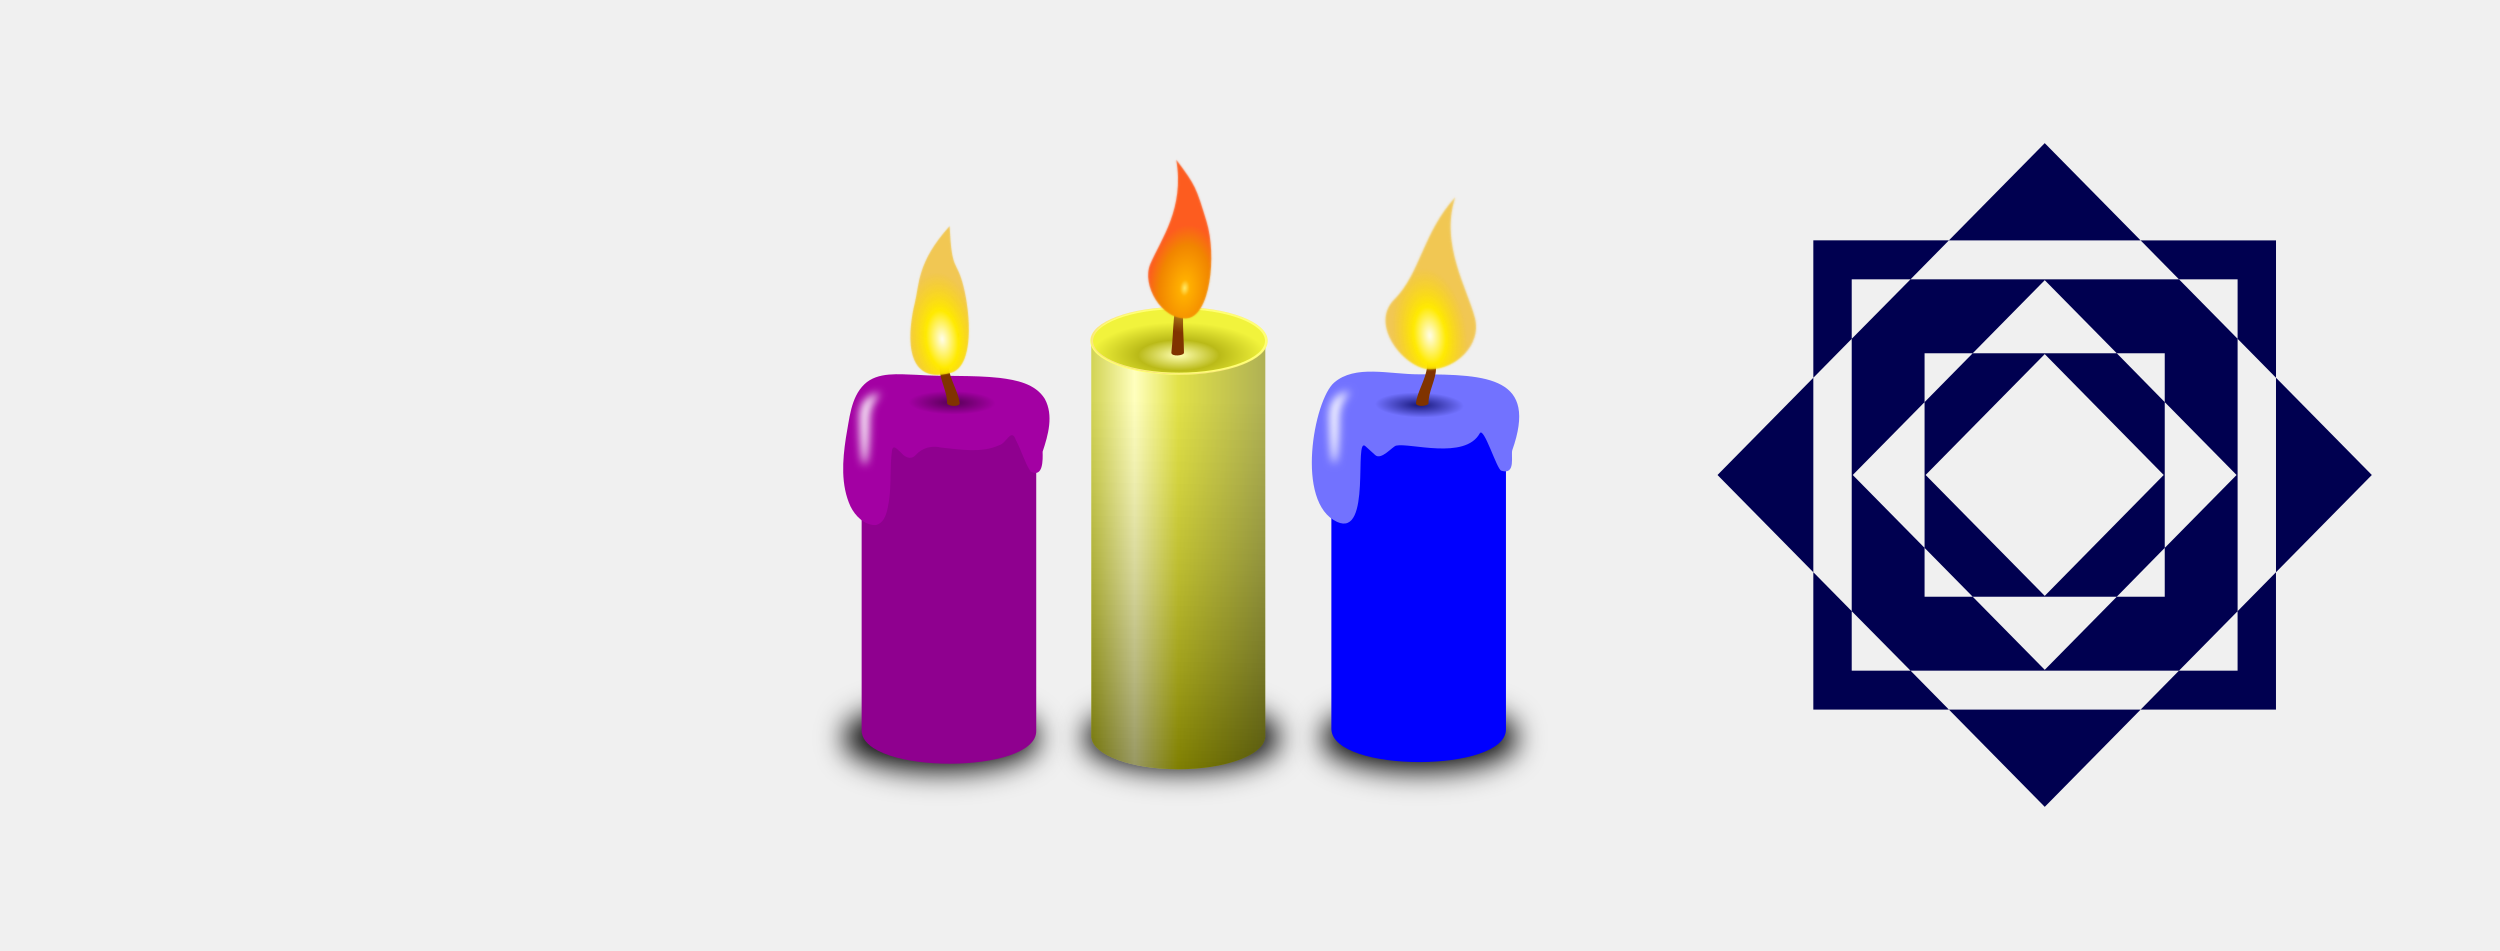
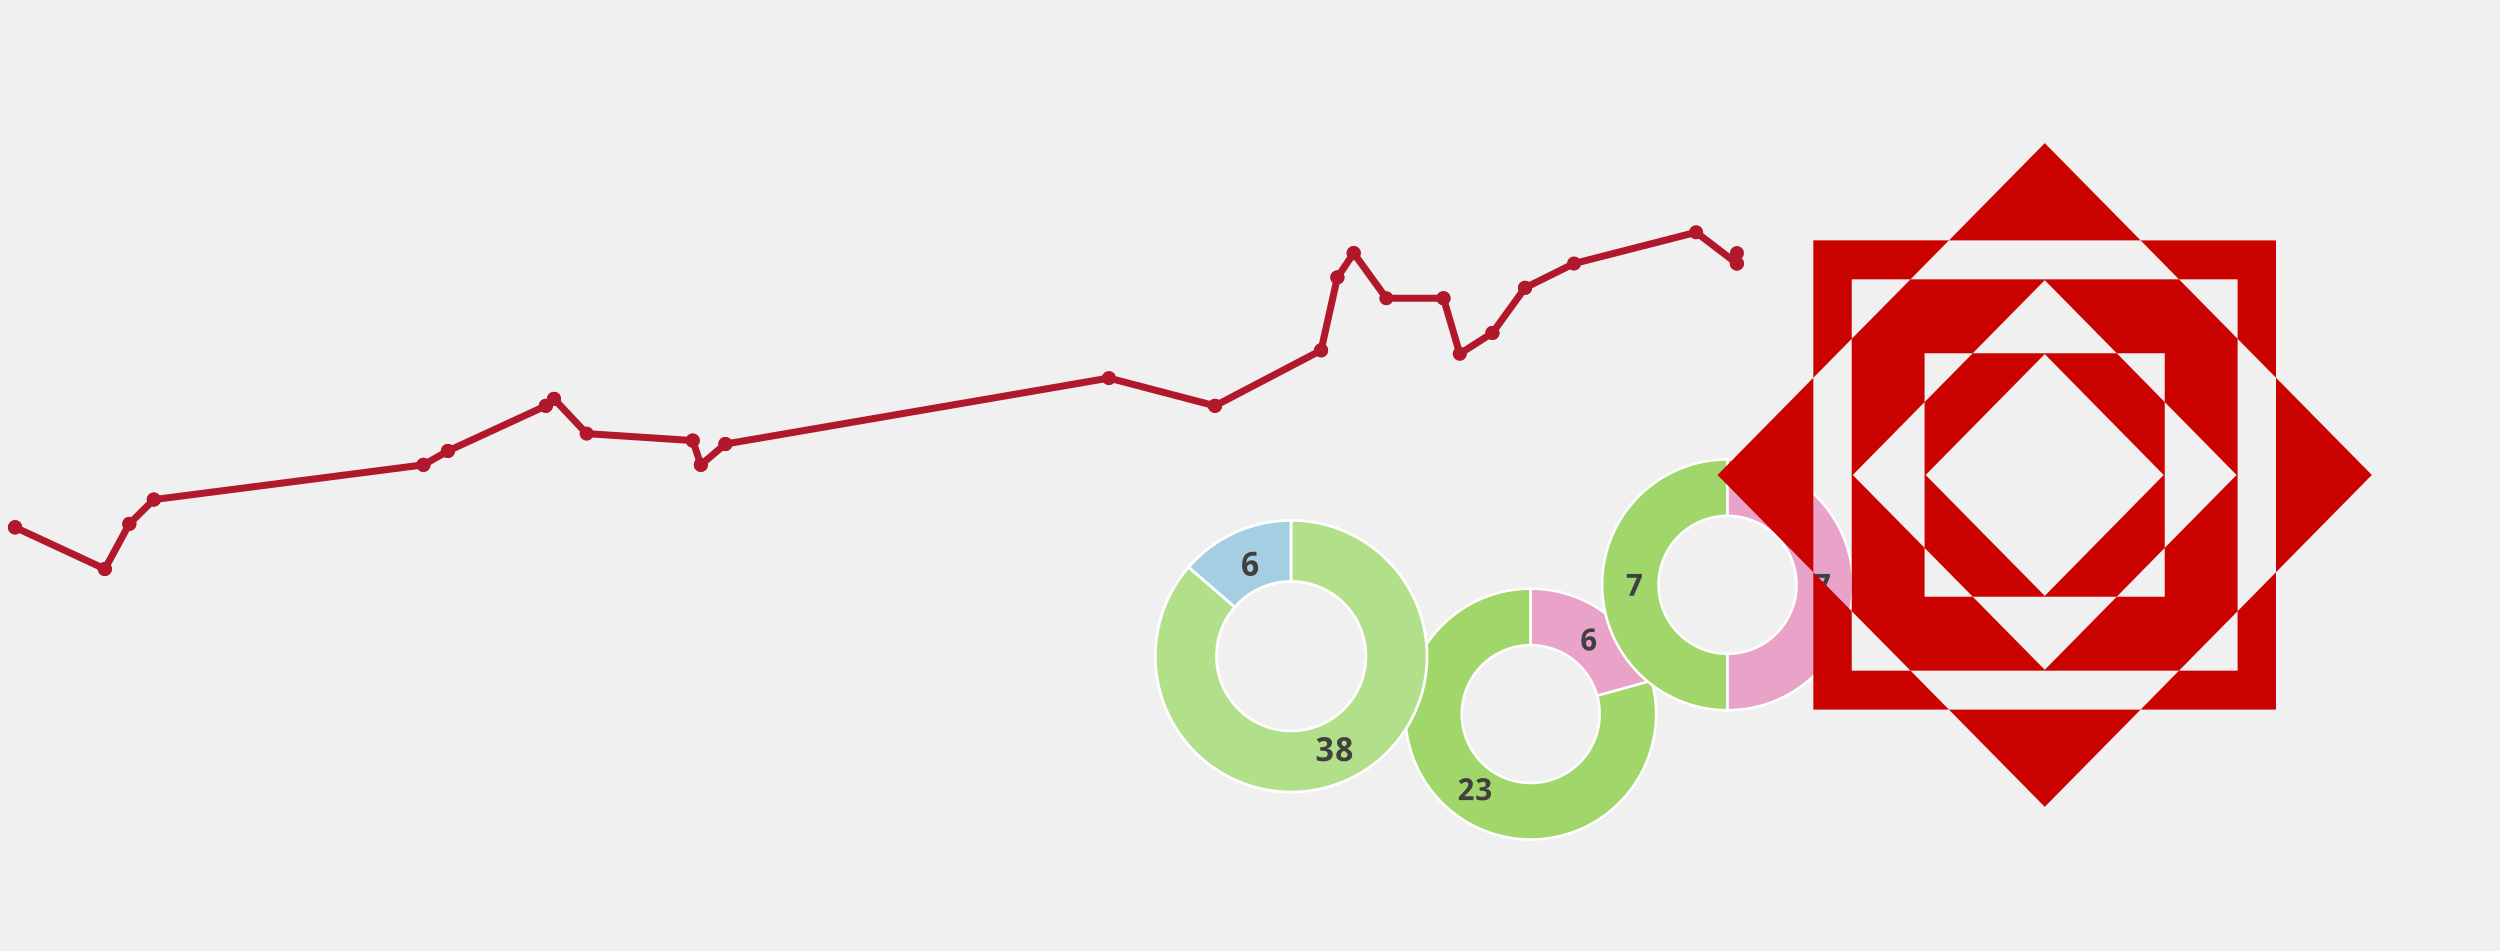
<svg xmlns="http://www.w3.org/2000/svg" xmlns:xlink="http://www.w3.org/1999/xlink" width="150" height="57" id="svg2" version="1.0">
  <defs id="defs4">
    <linearGradient id="linearGradient7481">
      <stop style="stop-color:#000000;stop-opacity:1;" offset="0" id="stop7483" />
      <stop style="stop-color:#000080;stop-opacity:0" offset="1" id="stop7485" />
    </linearGradient>
    <linearGradient id="linearGradient7473">
      <stop style="stop-color:#d40000;stop-opacity:1;" offset="0" id="stop7475" />
      <stop style="stop-color:#d40000;stop-opacity:0;" offset="1" id="stop7477" />
    </linearGradient>
    <linearGradient xlink:href="#linearGradient7481" id="linearGradient7489" x1="434.575" y1="731.763" x2="315.104" y2="850.924" gradientUnits="userSpaceOnUse" />
    <linearGradient xlink:href="#linearGradient7473" id="linearGradient7491" x1="315.325" y1="850.784" x2="434.385" y2="731.674" gradientUnits="userSpaceOnUse" />
    <filter style="color-interpolation-filters:sRGB" id="filter4207">
      <feGaussianBlur stdDeviation="5 5" result="blur" id="feGaussianBlur4209" />
    </filter>
    <filter style="color-interpolation-filters:sRGB" id="filter4384">
      <feGaussianBlur stdDeviation="2 2" result="blur" id="feGaussianBlur4386" />
    </filter>
    <filter style="color-interpolation-filters:sRGB" id="filter4388">
      <feGaussianBlur stdDeviation="2 2" result="blur" id="feGaussianBlur4390" />
    </filter>
    <filter style="color-interpolation-filters:sRGB" id="filter4396">
      <feGaussianBlur stdDeviation="2 2" result="blur" id="feGaussianBlur4398" />
    </filter>
    <filter x="-0.159" y="-0.554" width="1.317" height="2.108" id="filter4046" style="color-interpolation-filters:sRGB">
      <feGaussianBlur stdDeviation="22.745" id="feGaussianBlur4048" />
    </filter>
    <filter x="-0.534" y="-0.15" width="2.069" height="1.299" id="filter4139" style="color-interpolation-filters:sRGB">
      <feGaussianBlur stdDeviation="3.903" id="feGaussianBlur4141" />
    </filter>
    <filter x="-0.159" y="-0.554" width="1.317" height="2.108" id="filter4046-2" style="color-interpolation-filters:sRGB">
      <feGaussianBlur stdDeviation="22.745" id="feGaussianBlur4048-7" />
    </filter>
    <radialGradient r="90.714" gradientTransform="matrix(1,0,0,0.46457,0,433.05)" cx="297.55" cy="848.47" gradientUnits="userSpaceOnUse" id="radialGradient4227">
      <stop offset="0" style="stop-color:#ffffb1" id="stop4015" />
      <stop offset=".465" style="stop-color:#baba18" id="stop4021" />
      <stop offset="1" style="stop-color:#f1f33c" id="stop4017" />
    </radialGradient>
    <radialGradient r="93.084" gradientTransform="matrix(1.0126,0.0094876,-0.0033272,0.47446,-0.63454,421.63)" cx="299.47" cy="808.41" gradientUnits="userSpaceOnUse" id="radialGradient4229">
      <stop offset="0" style="stop-color:#f0f000" id="stop4029" />
      <stop offset="0.945" style="stop-color:#ffff77" id="stop4035" />
      <stop offset=".985" style="stop-color:#fae47c" id="stop4037" />
      <stop offset="1" style="stop-color:#ffff6f" id="stop4031" />
    </radialGradient>
    <filter x="-0.159" y="-0.554" width="1.317" height="2.108" id="filter4046-2-1" style="color-interpolation-filters:sRGB">
      <feGaussianBlur stdDeviation="22.745" id="feGaussianBlur4048-7-4" />
    </filter>
    <filter x="-0.534" y="-0.15" width="2.069" height="1.299" id="filter4139-9" style="color-interpolation-filters:sRGB">
      <feGaussianBlur stdDeviation="3.903" id="feGaussianBlur4141-2" />
    </filter>
    <radialGradient r="53.232" gradientTransform="matrix(0.80829,0.080013,-0.15881,1.6043,597.86,-43.713)" cx="304.47" cy="177.4" gradientUnits="userSpaceOnUse" id="radialGradient4369">
      <stop offset="0" style="stop-color:#fffdec" id="stop4058" />
      <stop offset=".429" style="stop-color:#ffea00" id="stop4060" />
      <stop offset="1" style="stop-color:#f1b100;stop-opacity:.656" id="stop4062" />
    </radialGradient>
    <radialGradient r="53.232" gradientTransform="matrix(0.80958,0.061973,-0.12098,1.5208,81.357,-84.625)" cx="302.55" cy="180.27" gradientUnits="userSpaceOnUse" id="radialGradient4383">
      <stop offset="0" style="stop-color:#ffec6b" id="stop3992" />
      <stop offset=".128" style="stop-color:#ffaf00" id="stop4000" />
      <stop offset=".684" style="stop-color:#f18500" id="stop3998" />
      <stop offset="1" style="stop-color:#fd5c1f" id="stop3994" />
    </radialGradient>
    <linearGradient x1="306.21" y1="250.42" gradientTransform="matrix(0.75247,0,0,0.80908,-117.8,-34.43)" x2="316.81" gradientUnits="userSpaceOnUse" y2="199.49" id="linearGradient3113">
      <stop offset="0" style="stop-color:#803300" id="stop4007" />
      <stop offset="1" style="stop-color:#803300;stop-opacity:0" id="stop4009" />
    </linearGradient>
    <linearGradient x1="201.66" y1="330.36" gradientTransform="translate(-87.131,-103.96)" x2="196.1" gradientUnits="userSpaceOnUse" y2="652.6" id="linearGradient3118">
      <stop offset="0" style="stop-color:#ffffff;stop-opacity:.282" id="stop4118" />
      <stop offset="1" style="stop-color:#040404;stop-opacity:.412" id="stop4120" />
    </linearGradient>
    <linearGradient x1="200" y1="539" gradientTransform="matrix(0.75247,0,0,0.68173,-114.76,-4.6859)" x2="402.03" gradientUnits="userSpaceOnUse" y2="539" id="linearGradient3121">
      <stop offset="0" style="stop-color:#c0c210" id="stop3977" />
      <stop offset=".25" style="stop-color:#ffffa5" id="stop3985" />
      <stop offset=".5" style="stop-color:#d6d600" id="stop3983" />
      <stop offset="1" style="stop-color:#909211" id="stop3979" />
    </linearGradient>
    <radialGradient r="120.34" gradientTransform="matrix(0.7522,0.018395,-0.0063163,0.212,16.189,117.16)" cx="806.18" cy="307.85" gradientUnits="userSpaceOnUse" id="radialGradient3903">
      <stop offset="0" style="stop-color:#18187c" id="stop3849" />
      <stop offset=".429" style="stop-color:#7272ff" id="stop3855" />
      <stop offset="1" style="stop-color:#7272ff" id="stop3851" />
    </radialGradient>
    <radialGradient r="90.178" gradientTransform="matrix(0.99829,0.012776,-0.0034648,0.27072,2.9063,491.08)" cx="321.78" cy="654.16" gradientUnits="userSpaceOnUse" id="radialGradient3932">
      <stop offset="0" style="stop-color:#560056" id="stop4333" />
      <stop offset=".423" style="stop-color:#a300a3" id="stop4339" />
      <stop offset="1" style="stop-color:#a300a3" id="stop4335" />
    </radialGradient>
    <radialGradient r="53.232" gradientTransform="matrix(0.80829,0.080013,-0.15881,1.6043,597.86,-43.713)" cx="315.99" cy="176.83" gradientUnits="userSpaceOnUse" id="radialGradient3934">
      <stop offset="0" style="stop-color:#fffdec" id="stop4058-5" />
      <stop offset=".429" style="stop-color:#ffea00" id="stop4060-7" />
      <stop offset="1" style="stop-color:#f1b100;stop-opacity:.656" id="stop4062-6" />
    </radialGradient>
    <filter id="filter3886" style="color-interpolation-filters:sRGB">
      <feGaussianBlur stdDeviation="1.604" id="feGaussianBlur3888" />
    </filter>
    <filter id="filter3890" style="color-interpolation-filters:sRGB">
      <feGaussianBlur stdDeviation="1.354" id="feGaussianBlur3892" />
    </filter>
    <filter id="filter3898" style="color-interpolation-filters:sRGB">
      <feGaussianBlur stdDeviation="1.266" id="feGaussianBlur3900" />
    </filter>
+     <clipPath id="clip706342400">
+       <rect id="rect4893" y="30.344" x="10" width="130" height="109.656" />
+     </clipPath>
+     <clipPath id="clip398712429">
+       <rect id="rect4896" y="-88.697" x="-36.259" width="130" height="109.656" />
+     </clipPath>
+     <clipPath id="clipPath4320">
+       <rect id="rect4322" y="30.344" x="10" width="130" height="109.656" />
+     </clipPath>
+     <clipPath id="clip1984871936">
+       <rect id="rect4899" y="-29.764" x="-84.498" width="130" height="109.656" />
+     </clipPath>
+     <clipPath id="clip706962944">
+       <rect id="rect5043" y="30.719" x="10" width="130" height="109.281" />
+     </clipPath>
+     <clipPath id="clip-1245470847">
+       <rect id="rect5046" y="-58.922" x="-25.164" width="130" height="109.281" />
+     </clipPath>
+     <clipPath id="clipPath4330">
+       <rect id="rect4332" y="30.719" x="10" width="130" height="109.281" />
+     </clipPath>
+     <clipPath id="clip-1243607395">
+       <rect id="rect5049" y="-58.922" x="-98.929" width="130" height="109.281" />
+     </clipPath>
+     <clipPath id="clip707066368">
+       <rect id="rect5193" y="30.781" x="10" width="130" height="109.219" />
+     </clipPath>
+     <clipPath id="clip-1552267304">
+       <rect id="rect5196" y="-25.478" x="-46.789" width="130" height="109.219" />
+     </clipPath>
+     <clipPath id="clipPath4340">
+       <rect id="rect4342" y="30.781" x="10" width="130" height="109.219" />
+     </clipPath>
+     <clipPath id="clip-898586839">
+       <rect id="rect5199" y="-92.546" x="-73.883" width="130" height="109.219" />
+     </clipPath>
+     <clipPath id="clip799295264">
+       <rect id="rect5876" y="30.781" x="46.828" width="543.172" height="106.219" />
+     </clipPath>
  </defs>
  <g id="layer1" transform="translate(7.420443,120.84)" style="display:inline">
-     <g transform="matrix(0.1302507,0,0,0.1302507,29.08536,-119.1148)" id="layer1-6">
-       <g transform="matrix(0.52688,0,0,0.52688,203.63,51.353)" id="g3907">
-         <path transform="matrix(0.50302,0,0,0.57598,-30.745,67.199)" d="m 461.43,790.22 a 172.145,49.287 0 1 1 -344.29,0 172.145,49.287 0 1 1 344.29,0 z" style="fill:#000000;filter:url(#filter4046)" id="path3811" />
-         <path d="m 35.737,175.59 0,347.09 0.165,0 c 2.007,15.19 35.178,27.269 75.835,27.269 40.657,0 73.852,-12.079 75.859,-27.269 l 0.165,0 0,-347.09 -152.02,0 z" style="fill:url(#linearGradient3121)" id="rect2984" />
-         <path d="m 35.737,175.59 0,347.09 0.165,0 c 2.007,15.19 35.178,27.269 75.835,27.269 40.657,0 73.852,-12.079 75.859,-27.269 l 0.165,0 0,-347.09 -152.02,0 z" style="fill:url(#linearGradient3118)" id="path4114" />
-         <path transform="matrix(0.84194,0,0,0.68173,-138.41,-375.94)" d="m 388.57,808.79 a 90.715,42.143 0 1 1 -181.43,0 90.715,42.143 0 1 1 181.43,0 z" style="fill:url(#radialGradient4227);stroke:url(#radialGradient4229);stroke-width:2.836" id="path3934-7" />
-         <path d="m 114.41,130.9 c 8.562,-7.192 5.388,-1.968 7.528,0.289 -8.959,13.001 -5.38,33.567 -5.24,54.47 0.301,2.757 -11.044,3.927 -11.022,0 2.27,-18.828 0.695,-41.101 8.734,-54.759 z" style="fill:url(#linearGradient3113)" id="rect4002" />
-         <path transform="matrix(0.75247,0,0,0.68173,-111.73,-12.767)" d="m 329.8,122.9 c 12.104,43.511 4.452,123.03 -23.728,124.37 -28.705,1.363 -52.058,-42.955 -41.581,-69.851 12.47,-32.014 39.883,-71.234 30.129,-133.66 22.648,33.142 23.076,35.625 35.18,79.136 z" style="fill:url(#radialGradient4383);filter:url(#filter3890)" id="path3987" />
+     <g style="display:inline" id="g4264" transform="matrix(0.2111391,0,0,0.2111391,50.25068,-50.4017)">
+       <g transform="matrix(0.5777549,0,0,0.5777549,145.4208,-1.602777)" id="g6374" style="display:inline">
+         <g clip-path="url(#clip706342400)" id="g4905" transform="matrix(1.25,0,0,1.25,-65.33375,-329.8934)">
+           <path d="m 75,35.827 c -21.181,0 -39.999,13.517 -46.762,33.589 -6.763,20.072 0.038,42.221 16.9,55.039 16.862,12.818 40.023,13.446 57.554,1.559 17.531,-11.886 25.521,-33.635 19.855,-54.044 l -21.396,5.941 m 0,0 c 3.117,11.225 -1.278,23.187 -10.92,29.724 -9.642,6.538 -22.381,6.192 -31.655,-0.858 C 49.302,99.728 45.561,87.546 49.281,76.506 53,65.466 63.351,58.032 75,58.032 l 0,-22.205" style="fill:#a1d76a;stroke:none" id="path4907" />
+           <path d="m 75,35.827 c -21.181,0 -39.999,13.517 -46.762,33.589 -6.763,20.072 0.038,42.221 16.9,55.039 16.862,12.818 40.023,13.446 57.554,1.559 17.531,-11.886 25.521,-33.635 19.855,-54.044 l -21.396,5.941 m 0,0 c 3.117,11.225 -1.278,23.187 -10.92,29.724 -9.642,6.538 -22.381,6.192 -31.655,-0.858 C 49.302,99.728 45.561,87.546 49.281,76.506 53,65.466 63.351,58.032 75,58.032 l 0,-22.205" style="fill:none;stroke:#ffffff;stroke-linecap:square;stroke-miterlimit:10" id="path4909" />
+         </g>
+         <g clip-path="url(#clip398712429)" transform="matrix(1.25,0,0,1.25,-7.509541,-181.0925)" id="g4911">
+           <path d="m 6.234,0 -5.75,0 0,-1.266 L 2.5,-3.438 Q 2.875,-3.844 3.188,-4.188 3.5,-4.531 3.719,-4.859 3.938,-5.188 4.062,-5.531 q 0.125,-0.344 0.125,-0.734 0,-0.438 -0.258,-0.672 -0.258,-0.234 -0.695,-0.234 -0.469,0 -0.898,0.227 Q 1.906,-6.719 1.438,-6.297 L 0.453,-7.469 Q 0.719,-7.703 1.008,-7.922 1.297,-8.141 1.641,-8.312 1.984,-8.484 2.398,-8.586 2.812,-8.688 3.328,-8.688 q 0.625,0 1.109,0.172 0.484,0.172 0.836,0.484 0.352,0.312 0.531,0.758 0.18,0.445 0.18,0.992 0,0.516 -0.172,0.969 Q 5.641,-4.859 5.336,-4.414 5.031,-3.969 4.625,-3.531 4.219,-3.094 3.766,-2.641 l -1.031,1.031 0,0.078 3.5,0 0,1.531 z m 6.656,-6.656 q 0,0.453 -0.141,0.805 Q 12.609,-5.5 12.359,-5.234 q -0.25,0.266 -0.586,0.445 -0.336,0.18 -0.727,0.273 l 0,0.031 q 1.031,0.141 1.562,0.641 0.531,0.5 0.531,1.344 0,0.562 -0.195,1.039 Q 12.75,-0.984 12.328,-0.633 11.906,-0.281 11.273,-0.078 10.641,0.125 9.766,0.125 9.078,0.125 8.469,0.008 7.859,-0.109 7.328,-0.344 l 0,-1.547 q 0.266,0.141 0.562,0.25 0.297,0.109 0.586,0.18 0.289,0.07 0.578,0.109 Q 9.344,-1.312 9.594,-1.312 q 0.5,0 0.836,-0.094 0.336,-0.094 0.531,-0.266 0.195,-0.172 0.281,-0.414 0.086,-0.242 0.086,-0.523 0,-0.25 -0.109,-0.469 -0.109,-0.219 -0.352,-0.367 Q 10.625,-3.594 10.234,-3.672 9.844,-3.75 9.266,-3.75 l -0.609,0 0,-1.281 0.594,0 q 0.547,0 0.906,-0.094 0.359,-0.094 0.57,-0.266 Q 10.938,-5.562 11.023,-5.781 11.109,-6 11.109,-6.25 q 0,-0.453 -0.281,-0.711 Q 10.547,-7.219 9.938,-7.219 q -0.281,0 -0.531,0.055 -0.25,0.055 -0.453,0.141 -0.203,0.086 -0.375,0.188 -0.172,0.102 -0.312,0.195 L 7.344,-7.844 q 0.25,-0.188 0.539,-0.336 Q 8.172,-8.328 8.516,-8.445 8.859,-8.562 9.25,-8.625 q 0.391,-0.062 0.828,-0.062 0.641,0 1.156,0.133 0.516,0.133 0.883,0.398 0.367,0.266 0.57,0.641 0.203,0.375 0.203,0.859 z" style="fill:#404040;stroke:none" id="path4913" />
+         </g>
+         <g clip-path="url(#clip706342400)" id="g4915" transform="matrix(1.25,0,0,1.25,-65.33375,-329.8934)">
+           <path d="M 122.547,71.971 C 116.616,50.61 97.168,35.827 75,35.827 l 0,22.205 m 0,0 c 12.193,0 22.889,8.131 26.151,19.879 l 21.396,-5.941" style="fill:#e9a3c9;stroke:none" id="path4917" />
+           <path d="M 122.547,71.971 C 116.616,50.61 97.168,35.827 75,35.827 l 0,22.205 m 0,0 c 12.193,0 22.889,8.131 26.151,19.879 l 21.396,-5.941" style="fill:none;stroke:#ffffff;stroke-linecap:square;stroke-miterlimit:10" id="path4919" />
+         </g>
+         <g clip-path="url(#clip1984871936)" transform="matrix(1.25,0,0,1.25,52.78931,-254.7588)" id="g4921">
+           <path d="m 0.453,-3.641 q 0,-0.609 0.062,-1.219 0.062,-0.609 0.234,-1.172 0.172,-0.562 0.469,-1.039 0.297,-0.477 0.75,-0.836 0.453,-0.359 1.094,-0.562 0.641,-0.203 1.484,-0.203 0.125,0 0.273,0.008 0.148,0.008 0.297,0.016 0.148,0.008 0.289,0.023 0.141,0.016 0.25,0.047 l 0,1.453 Q 5.438,-7.188 5.188,-7.219 4.938,-7.25 4.688,-7.25 3.891,-7.25 3.383,-7.055 2.875,-6.859 2.578,-6.508 2.281,-6.156 2.148,-5.664 2.016,-5.172 2,-4.578 l 0.062,0 q 0.125,-0.203 0.289,-0.391 0.164,-0.188 0.383,-0.32 0.219,-0.133 0.5,-0.203 0.281,-0.07 0.625,-0.07 0.562,0 1.008,0.18 0.445,0.18 0.75,0.523 0.305,0.344 0.469,0.852 Q 6.25,-3.5 6.25,-2.859 q 0,0.703 -0.195,1.25 Q 5.859,-1.062 5.5,-0.672 5.141,-0.281 4.625,-0.078 4.109,0.125 3.453,0.125 q -0.625,0 -1.18,-0.227 Q 1.719,-0.328 1.312,-0.797 0.906,-1.266 0.68,-1.969 0.453,-2.672 0.453,-3.641 Z m 2.969,2.312 q 0.234,0 0.438,-0.094 Q 4.062,-1.516 4.203,-1.695 4.344,-1.875 4.422,-2.156 4.5,-2.438 4.5,-2.828 4.5,-3.453 4.242,-3.812 3.984,-4.172 3.453,-4.172 q -0.281,0 -0.5,0.102 -0.219,0.102 -0.375,0.273 Q 2.422,-3.625 2.336,-3.414 2.25,-3.203 2.25,-2.984 q 0,0.297 0.07,0.594 0.07,0.297 0.219,0.531 Q 2.688,-1.625 2.906,-1.477 3.125,-1.328 3.422,-1.328 Z" style="fill:#404040;stroke:none" id="path4923" />
+         </g>
      </g>
-       <g transform="matrix(0.52688,0,0,0.52688,46.634,69.387)" id="g3915">
-         <path transform="matrix(0.50302,0,0,0.57598,475.32,32.971)" d="m 461.43,790.22 a 172.145,49.287 0 1 1 -344.29,0 172.145,49.287 0 1 1 344.29,0 z" style="fill:#000000;filter:url(#filter4046-2)" id="path3811-6" />
-         <path d="m 543.55,184.61 152.64,0 0,296.07 c 0.61,38.167 -151.16,38.588 -152.64,0 z" style="fill:#0000ff" id="rect3041" />
-         <path d="m 545.9,177.74 c -17.5,15.226 -34.34,104.96 2.687,121.74 30.482,13.808 14.378,-75.598 24.724,-66.225 2.276,2.062 5.84,5.291 8.6,7.791 5.272,4.777 15.07,-7.552 18.274,-8.278 11.779,-2.668 60.178,12.698 73.097,-10.713 3.562,-6.454 14.802,31.36 18.812,32.626 13.153,4.153 8.165,-13.732 9.675,-18.017 22.276,-63.249 -20.059,-66.225 -81.697,-66.225 -26.08,0 -55.766,-8.71 -74.172,7.304 z" style="fill:url(#radialGradient3903)" id="path3835" />
-         <path d="m 619.89,140.79 c -6.59,-11.233 5.893,-4.998 8.033,-2.741 -4.644,6.74 7.213,18.038 7.081,27.836 -0.122,9.103 -6.581,19.597 -6.513,29.664 0.301,2.757 -11.044,3.927 -11.022,0 1.18,-9.787 8.645,-21.009 9.637,-30.964 0.917,-9.196 -3.248,-14.964 -7.216,-23.795 z" style="fill:#803300" id="rect4002-1" />
-         <path transform="matrix(-0.75247,0,0,0.68173,1243.5,-44.331)" d="m 857,218.86 c 30.258,33.395 -12.897,89.839 -41.629,89.839 -28.731,0 -59.993,-30.48 -52.023,-65.66 8.216,-36.263 41.159,-95.596 22.821,-155.2 38.152,46.351 40.572,97.621 70.83,131.02 z" style="fill:url(#radialGradient4369);filter:url(#filter3886)" id="path3987-7" />
-         <path d="m 550.12,209.32 c 0,18.131 -1.53,38.891 -4.041,38.891 -2.51,0 -4.041,-24.295 -4.041,-42.426 0,-18.131 14.662,-20.203 17.173,-20.203 2.51,0 -9.091,5.607 -9.091,23.739 z" style="fill:#ffffff;filter:url(#filter4139)" id="path4132" />
+       <g transform="matrix(0.5797503,0,0,0.5797503,103.3202,-75.03002)" id="g6348" style="display:inline">
+         <g clip-path="url(#clip706962944)" id="g5055" transform="matrix(1.25,0,0,1.25,103.6683,-266.0577)">
+           <path d="m 75,36.183 c -27.159,0 -49.177,22.017 -49.177,49.177 0,27.159 22.017,49.177 49.177,49.177 l 0,-22.129 m 0,0 c -14.938,0 -27.047,-12.109 -27.047,-27.047 0,-14.938 12.109,-27.047 27.047,-27.047 l 0,-22.129" style="fill:#a1d76a;stroke:none" id="path5057" />
+           <path d="m 75,36.183 c -27.159,0 -49.177,22.017 -49.177,49.177 0,27.159 22.017,49.177 49.177,49.177 l 0,-22.129 m 0,0 c -14.938,0 -27.047,-12.109 -27.047,-27.047 0,-14.938 12.109,-27.047 27.047,-27.047 l 0,-22.129" style="fill:none;stroke:#ffffff;stroke-linecap:square;stroke-miterlimit:10" id="path5059" />
+         </g>
+         <g clip-path="url(#clip-1245470847)" transform="matrix(1.25,0,0,1.25,147.6238,-154.007)" id="g5061">
+           <path d="m 1.219,0 3.047,-7.031 -3.938,0 0,-1.531 5.906,0 0,1.141 L 3.109,0 1.219,0 Z" style="fill:#404040;stroke:none" id="path5063" />
+         </g>
+         <g clip-path="url(#clip706962944)" id="g5065" transform="matrix(1.25,0,0,1.25,103.6683,-266.0577)">
+           <path d="m 75,134.536 c 27.159,0 49.177,-22.017 49.177,-49.177 0,-27.159 -22.017,-49.177 -49.177,-49.177 l 0,22.129 m 0,0 c 14.938,0 27.047,12.109 27.047,27.047 0,14.938 -12.109,27.047 -27.047,27.047 l 0,22.129" style="fill:#e9a3c9;stroke:none" id="path5067" />
+           <path d="m 75,134.536 c 27.159,0 49.177,-22.017 49.177,-49.177 0,-27.159 -22.017,-49.177 -49.177,-49.177 l 0,22.129 m 0,0 c 14.938,0 27.047,12.109 27.047,27.047 0,14.938 -12.109,27.047 -27.047,27.047 l 0,22.129" style="fill:none;stroke:#ffffff;stroke-linecap:square;stroke-miterlimit:10" id="path5069" />
+         </g>
+         <g clip-path="url(#clip-1243607395)" transform="matrix(1.25,0,0,1.25,239.8299,-154.007)" id="g5071">
+           <path d="m 1.219,0 3.047,-7.031 -3.938,0 0,-1.531 5.906,0 0,1.141 L 3.109,0 1.219,0 Z" style="fill:#404040;stroke:none" id="path5073" />
+         </g>
      </g>
-       <g transform="matrix(0.52688,0,0,0.52688,-39.842,-177.44)" id="g3923">
-         <path transform="matrix(0.50302,0,0,0.57598,220.91,501.44)" d="m 461.43,790.22 a 172.145,49.287 0 1 1 -344.29,0 172.145,49.287 0 1 1 344.29,0 z" style="fill:#000000;filter:url(#filter4046-2-1)" id="path3811-6-9" />
-         <g transform="translate(54.286,-8.5714)" id="g4401">
-           <path d="m 242.72,663.08 152.64,0 0,296.07 c 0.61,38.167 -151.16,38.588 -152.64,0 z" style="fill:#8f008f" id="rect3041-5" />
-           <path d="m 245.07,656.21 c -12.035,11.586 -13.044,30.621 -16.128,46.812 -3.007,19.792 -4.554,41.219 4.006,59.903 4.149,8.395 12.225,16.714 22.214,16.351 8.641,-2.261 9.975,-12.934 11.344,-20.355 2.318,-14.944 0.746,-30.183 2.784,-45.128 1.198,-5.842 5.516,0.42 7.824,2.127 3.181,3.717 8.203,6.768 12.554,2.445 6.019,-6.842 14.374,-8.868 23.076,-6.765 16.61,1.541 34.473,5.013 50.269,-2.155 6.253,-1.517 10.587,-15.729 14.574,-4.471 4.76,8.943 7.363,18.979 12.845,27.527 11.147,5.787 10.704,-10.43 10.508,-17.371 4.866,-14.591 9.749,-31.718 1.908,-46.187 -8.242,-13.354 -25.027,-16.503 -39.423,-18.335 -24.046,-2.631 -48.286,-1.004 -72.391,-2.683 -15.591,-0.475 -34.388,-2.86 -45.964,8.283 z" style="fill:url(#radialGradient3932)" id="path3835-4" />
-           <path d="m 326.03,617.83 c 6.59,-11.233 -5.893,-4.998 -8.033,-2.741 4.644,6.74 -7.213,18.038 -7.081,27.836 0.122,9.103 6.581,19.597 6.513,29.664 -0.301,2.757 11.044,3.927 11.022,0 -1.18,-9.787 -8.645,-21.009 -9.637,-30.964 -0.917,-9.196 3.248,-14.964 7.216,-23.795 z" style="fill:#803300" id="rect4002-1-3" />
-           <path transform="matrix(-0.75247,0,0,0.68173,934.07,435.85)" d="m 857,218.86 c 6.643,29.06 16.864,107.27 -41.629,89.839 -27.738,-8.267 -22.973,-75.534 -15.002,-110.71 8.216,-36.263 13.631,-17.015 16.177,-77.662 38.152,46.351 35.123,75.21 40.454,98.535 z" style="fill:url(#radialGradient3934);filter:url(#filter3898)" id="path3987-7-1" />
-           <path d="m 249.29,687.78 c 0,18.131 -1.53,38.891 -4.041,38.891 -2.51,0 -4.041,-24.295 -4.041,-42.426 0,-18.131 14.662,-20.203 17.173,-20.203 2.51,0 -9.091,5.607 -9.091,23.739 z" style="fill:#ffffff;filter:url(#filter4139-9)" id="path4132-2" />
+       <g transform="matrix(0.6283975,0,0,0.6283975,-175.9781,-35.87295)" id="g6400" style="display:inline">
+         <g clip-path="url(#clip707066368)" id="g5205" transform="matrix(1.25,0,0,1.25,335.5231,-283.7997)">
+           <path d="m 75,36.242 c -14.255,0 -27.809,6.19 -37.144,16.963 L 54.571,67.689 m 0,0 C 59.705,61.763 67.159,58.359 75,58.359 l 0,-22.117" style="fill:#a6cee3;stroke:none" id="path5207" />
+           <path d="m 75,36.242 c -14.255,0 -27.809,6.19 -37.144,16.963 L 54.571,67.689 m 0,0 C 59.705,61.763 67.159,58.359 75,58.359 l 0,-22.117" style="fill:none;stroke:#ffffff;stroke-linecap:square;stroke-miterlimit:10" id="path5209" />
+         </g>
+         <g clip-path="url(#clip-1552267304)" transform="matrix(1.25,0,0,1.25,406.5091,-213.4761)" id="g5211">
+           <path d="m 0.453,-3.641 q 0,-0.609 0.062,-1.219 0.062,-0.609 0.234,-1.172 0.172,-0.562 0.469,-1.039 0.297,-0.477 0.75,-0.836 0.453,-0.359 1.094,-0.562 0.641,-0.203 1.484,-0.203 0.125,0 0.273,0.008 0.148,0.008 0.297,0.016 0.148,0.008 0.289,0.023 0.141,0.016 0.25,0.047 l 0,1.453 Q 5.438,-7.188 5.188,-7.219 4.938,-7.25 4.688,-7.25 3.891,-7.25 3.383,-7.055 2.875,-6.859 2.578,-6.508 2.281,-6.156 2.148,-5.664 2.016,-5.172 2,-4.578 l 0.062,0 q 0.125,-0.203 0.289,-0.391 0.164,-0.188 0.383,-0.32 0.219,-0.133 0.5,-0.203 0.281,-0.07 0.625,-0.07 0.562,0 1.008,0.18 0.445,0.18 0.75,0.523 0.305,0.344 0.469,0.852 Q 6.25,-3.5 6.25,-2.859 q 0,0.703 -0.195,1.25 Q 5.859,-1.062 5.5,-0.672 5.141,-0.281 4.625,-0.078 4.109,0.125 3.453,0.125 q -0.625,0 -1.18,-0.227 Q 1.719,-0.328 1.312,-0.797 0.906,-1.266 0.68,-1.969 0.453,-2.672 0.453,-3.641 Z m 2.969,2.312 q 0.234,0 0.438,-0.094 Q 4.062,-1.516 4.203,-1.695 4.344,-1.875 4.422,-2.156 4.5,-2.438 4.5,-2.828 4.5,-3.453 4.242,-3.812 3.984,-4.172 3.453,-4.172 q -0.281,0 -0.5,0.102 -0.219,0.102 -0.375,0.273 Q 2.422,-3.625 2.336,-3.414 2.25,-3.203 2.25,-2.984 q 0,0.297 0.07,0.594 0.07,0.297 0.219,0.531 Q 2.688,-1.625 2.906,-1.477 3.125,-1.328 3.422,-1.328 Z" style="fill:#404040;stroke:none" id="path5213" />
+         </g>
+         <g clip-path="url(#clip707066368)" id="g5215" transform="matrix(1.25,0,0,1.25,335.5231,-283.7997)">
+           <path d="M 37.856,53.205 C 22.717,70.677 21.8,96.337 35.655,114.844 49.509,133.351 74.388,139.701 95.417,130.098 116.446,120.494 127.939,97.533 123.025,74.943 118.111,52.354 98.118,36.242 75,36.242 l 0,22.117 m 0,0 c 12.715,0 23.711,8.861 26.414,21.286 2.703,12.424 -3.619,25.053 -15.185,30.335 -11.566,5.282 -25.25,1.789 -32.869,-8.389 C 45.74,91.411 46.244,77.298 54.571,67.689 L 37.856,53.205" style="fill:#b2df8a;stroke:none" id="path5217" />
+           <path d="M 37.856,53.205 C 22.717,70.677 21.8,96.337 35.655,114.844 49.509,133.351 74.388,139.701 95.417,130.098 116.446,120.494 127.939,97.533 123.025,74.943 118.111,52.354 98.118,36.242 75,36.242 l 0,22.117 m 0,0 c 12.715,0 23.711,8.861 26.414,21.286 2.703,12.424 -3.619,25.053 -15.185,30.335 -11.566,5.282 -25.25,1.789 -32.869,-8.389 C 45.74,91.411 46.244,77.298 54.571,67.689 L 37.856,53.205" style="fill:none;stroke:#ffffff;stroke-linecap:square;stroke-miterlimit:10" id="path5219" />
+         </g>
+         <g clip-path="url(#clip-898586839)" transform="matrix(1.25,0,0,1.25,440.3769,-129.6408)" id="g5221">
+           <path d="m 5.891,-6.656 q 0,0.453 -0.141,0.805 Q 5.609,-5.5 5.359,-5.234 5.109,-4.969 4.773,-4.789 4.438,-4.609 4.047,-4.516 l 0,0.031 q 1.031,0.141 1.562,0.641 0.531,0.5 0.531,1.344 0,0.562 -0.195,1.039 Q 5.75,-0.984 5.328,-0.633 4.906,-0.281 4.273,-0.078 3.641,0.125 2.766,0.125 2.078,0.125 1.469,0.008 0.859,-0.109 0.328,-0.344 l 0,-1.547 q 0.266,0.141 0.562,0.25 0.297,0.109 0.586,0.18 0.289,0.07 0.578,0.109 Q 2.344,-1.312 2.594,-1.312 q 0.5,0 0.836,-0.094 Q 3.766,-1.5 3.961,-1.672 4.156,-1.844 4.242,-2.086 4.328,-2.328 4.328,-2.609 q 0,-0.25 -0.109,-0.469 Q 4.109,-3.297 3.867,-3.445 3.625,-3.594 3.234,-3.672 2.844,-3.75 2.266,-3.75 l -0.609,0 0,-1.281 0.594,0 q 0.547,0 0.906,-0.094 Q 3.516,-5.219 3.727,-5.391 3.938,-5.562 4.023,-5.781 4.109,-6 4.109,-6.25 q 0,-0.453 -0.281,-0.711 Q 3.547,-7.219 2.938,-7.219 q -0.281,0 -0.531,0.055 -0.25,0.055 -0.453,0.141 -0.203,0.086 -0.375,0.188 -0.172,0.102 -0.312,0.195 L 0.344,-7.844 q 0.25,-0.188 0.539,-0.336 Q 1.172,-8.328 1.516,-8.445 1.859,-8.562 2.25,-8.625 q 0.391,-0.062 0.828,-0.062 0.641,0 1.156,0.133 Q 4.75,-8.422 5.117,-8.156 5.484,-7.891 5.688,-7.516 q 0.203,0.375 0.203,0.859 z M 10.312,-8.672 q 0.531,0 1.008,0.125 0.477,0.125 0.836,0.383 0.359,0.258 0.57,0.648 0.211,0.391 0.211,0.906 0,0.391 -0.117,0.703 -0.117,0.312 -0.328,0.562 -0.211,0.25 -0.492,0.453 -0.281,0.203 -0.609,0.359 0.344,0.188 0.672,0.414 0.328,0.227 0.578,0.5 0.25,0.273 0.398,0.617 0.148,0.344 0.148,0.781 0,0.531 -0.211,0.961 -0.211,0.43 -0.586,0.734 -0.375,0.305 -0.906,0.477 Q 10.953,0.125 10.312,0.125 9.625,0.125 9.086,-0.039 8.547,-0.203 8.172,-0.492 q -0.375,-0.289 -0.562,-0.719 -0.188,-0.43 -0.188,-0.961 0,-0.438 0.133,-0.789 Q 7.688,-3.312 7.906,-3.594 8.125,-3.875 8.422,-4.094 8.719,-4.312 9.062,-4.484 8.781,-4.656 8.523,-4.875 8.266,-5.094 8.086,-5.352 7.906,-5.609 7.797,-5.922 7.688,-6.234 7.688,-6.625 q 0,-0.5 0.211,-0.891 0.211,-0.391 0.578,-0.648 0.367,-0.258 0.844,-0.383 0.477,-0.125 0.992,-0.125 z M 9.094,-2.281 q 0,0.234 0.078,0.43 Q 9.25,-1.656 9.398,-1.516 9.547,-1.375 9.773,-1.297 10,-1.219 10.281,-1.219 q 0.625,0 0.93,-0.289 0.305,-0.289 0.305,-0.758 0,-0.25 -0.102,-0.445 Q 11.312,-2.906 11.148,-3.07 10.984,-3.234 10.781,-3.375 10.578,-3.516 10.375,-3.656 l -0.141,-0.078 q -0.25,0.125 -0.461,0.273 Q 9.562,-3.312 9.414,-3.133 9.266,-2.953 9.18,-2.742 9.094,-2.531 9.094,-2.281 Z m 1.203,-5.078 q -0.188,0 -0.359,0.062 -0.172,0.062 -0.289,0.172 -0.117,0.109 -0.188,0.273 -0.07,0.164 -0.07,0.367 0,0.25 0.07,0.43 0.07,0.18 0.203,0.312 Q 9.797,-5.609 9.961,-5.5 10.125,-5.391 10.312,-5.281 10.5,-5.375 10.664,-5.484 q 0.164,-0.109 0.289,-0.258 0.125,-0.148 0.195,-0.328 0.07,-0.18 0.07,-0.414 0,-0.203 -0.07,-0.367 -0.07,-0.164 -0.188,-0.273 -0.117,-0.109 -0.289,-0.172 -0.172,-0.062 -0.375,-0.062 z" style="fill:#404040;stroke:none" id="path5223" />
        </g>
      </g>
    </g>
-     <path style="fill:#000050;fill-opacity:1;fill-rule:evenodd;stroke:none" d="m 115.264,-112.252 -5.75,5.834 11.499,0 -5.75,-5.834 z m 5.75,5.834 2.304,2.338 3.518,0 0,3.569 2.304,2.338 0,-8.244 -8.125,0 z m 8.125,8.244 0,11.667 5.75,-5.834 -5.75,-5.834 z m 0,11.667 -2.304,2.338 0,3.569 -3.518,0 -2.304,2.338 8.125,0 0,-8.244 z m -8.125,8.244 -11.499,0 5.75,5.834 5.75,-5.834 z m -11.499,0 -2.304,-2.338 -3.528,0 0,-3.569 -2.304,-2.338 0,8.244 8.136,0 z m -8.136,-8.244 0,-11.667 -5.75,5.834 5.75,5.834 z m 0,-11.667 2.304,-2.338 0,-3.569 3.528,0 2.304,-2.338 -8.136,0 0,8.244 z m 5.832,-5.907 -3.528,3.569 0,16.343 3.528,3.569 16.107,0 3.518,-3.569 0,-16.343 -3.518,-3.569 -16.107,0 z m 8.053,0.052 4.32,4.383 2.88,0 0,2.933 4.31,4.373 -4.31,4.373 0,2.933 -2.88,0 -4.32,4.383 -4.32,-4.383 -2.89,0 0,-2.933 -4.31,-4.373 4.31,-4.373 0,-2.933 2.89,0 4.32,-4.383 z m -4.32,4.383 -2.89,2.933 0,8.745 2.89,2.933 8.64,0 2.88,-2.933 0,-8.745 -2.88,-2.933 -8.64,0 z m 4.32,0.052 7.138,7.253 -7.138,7.253 -7.148,-7.253 7.148,-7.253 z" id="rect8204" />
+     <path style="display:inline;fill:#ca0200;fill-opacity:1;fill-rule:evenodd;stroke:none" d="m 115.265,-112.252 -5.749,5.834 11.499,0 -5.749,-5.834 z m 5.749,5.834 2.304,2.338 3.518,0 0,3.569 2.304,2.338 0,-8.244 -8.125,0 z m 8.125,8.244 0,11.667 5.749,-5.834 -5.749,-5.834 z m 0,11.667 -2.304,2.338 0,3.569 -3.518,0 -2.304,2.338 8.125,0 0,-8.244 z m -8.125,8.244 -11.499,0 5.749,5.834 5.749,-5.834 z m -11.499,0 -2.304,-2.338 -3.528,0 0,-3.569 -2.304,-2.338 0,8.244 8.136,0 z m -8.136,-8.244 0,-11.667 -5.749,5.834 5.749,5.834 z m 0,-11.667 2.304,-2.338 0,-3.569 3.528,0 2.304,-2.338 -8.136,0 0,8.244 z m 5.832,-5.907 -3.528,3.569 0,16.343 3.528,3.569 16.107,0 3.518,-3.569 0,-16.343 -3.518,-3.569 -16.107,0 z m 8.053,0.052 4.32,4.383 2.88,0 0,2.932 4.31,4.373 -4.31,4.373 0,2.932 -2.88,0 -4.32,4.383 -4.32,-4.383 -2.89,0 0,-2.932 -4.31,-4.373 4.31,-4.373 0,-2.932 2.89,0 4.32,-4.383 z m -4.32,4.383 -2.89,2.932 0,8.745 2.89,2.932 8.64,0 2.88,-2.932 0,-8.745 -2.88,-2.932 -8.64,0 z m 4.32,0.052 7.138,7.253 -7.138,7.253 -7.148,-7.253 7.148,-7.253 z" id="rect8204-7" />
    <text xml:space="preserve" style="font-style:normal;font-weight:normal;font-size:40px;line-height:125%;font-family:sans-serif;letter-spacing:0px;word-spacing:0px;fill:#000000;fill-opacity:1;stroke:none;stroke-width:1px;stroke-linecap:butt;stroke-linejoin:miter;stroke-opacity:1" x="80.533" y="-33.333" id="text3355">
      <tspan id="tspan3357" x="80.533" y="-33.333" />
    </text>
+     <g style="display:inline" clip-path="url(#clip799295264)" id="g5914" transform="matrix(0.2113288,0,0,0.2113288,-22.13278,-114.5533)">
+       <circle r="2" cx="73.901" cy="119.972" style="fill:#b2182b;stroke:none" id="ellipse5916" />
+       <line style="fill:none;stroke:#b2182b;stroke-width:2;stroke-linecap:round;stroke-miterlimit:10" x1="73.901" x2="73.901" y1="119.972" y2="119.972" id="line5918" />
+       <circle r="2" cx="73.901" cy="119.972" style="fill:#b2182b;stroke:none" id="ellipse5920" />
+       <line style="fill:none;stroke:#b2182b;stroke-width:2;stroke-linecap:round;stroke-miterlimit:10" x1="73.901" x2="73.901" y1="119.972" y2="119.972" id="line5922" />
+       <circle r="2" cx="73.901" cy="119.972" style="fill:#b2182b;stroke:none" id="ellipse5924" />
+       <line style="fill:none;stroke:#b2182b;stroke-width:2;stroke-linecap:round;stroke-miterlimit:10" x1="73.901" x2="99.386" y1="119.972" y2="131.798" id="line5926" />
+       <circle r="2" cx="99.386" cy="131.798" style="fill:#b2182b;stroke:none" id="ellipse5928" />
+       <line style="fill:none;stroke:#b2182b;stroke-width:2;stroke-linecap:round;stroke-miterlimit:10" x1="99.386" x2="99.386" y1="131.798" y2="131.798" id="line5930" />
+       <circle r="2" cx="99.386" cy="131.798" style="fill:#b2182b;stroke:none" id="ellipse5932" />
+       <line style="fill:none;stroke:#b2182b;stroke-width:2;stroke-linecap:round;stroke-miterlimit:10" x1="99.386" x2="106.337" y1="131.798" y2="118.986" id="line5934" />
+       <circle r="2" cx="106.337" cy="118.986" style="fill:#b2182b;stroke:none" id="ellipse5936" />
+       <line style="fill:none;stroke:#b2182b;stroke-width:2;stroke-linecap:round;stroke-miterlimit:10" x1="106.337" x2="106.337" y1="118.986" y2="118.986" id="line5938" />
+       <circle r="2" cx="106.337" cy="118.986" style="fill:#b2182b;stroke:none" id="ellipse5940" />
+       <line style="fill:none;stroke:#b2182b;stroke-width:2;stroke-linecap:round;stroke-miterlimit:10" x1="106.337" x2="113.287" y1="118.986" y2="112.088" id="line5942" />
+       <circle r="2" cx="113.287" cy="112.088" style="fill:#b2182b;stroke:none" id="ellipse5944" />
+       <line style="fill:none;stroke:#b2182b;stroke-width:2;stroke-linecap:round;stroke-miterlimit:10" x1="113.287" x2="113.287" y1="112.088" y2="112.088" id="line5946" />
+       <circle r="2" cx="113.287" cy="112.088" style="fill:#b2182b;stroke:none" id="ellipse5948" />
+       <line style="fill:none;stroke:#b2182b;stroke-width:2;stroke-linecap:round;stroke-miterlimit:10" x1="113.287" x2="189.84" y1="112.088" y2="102.232" id="line5950" />
+       <circle r="2" cx="189.84" cy="102.232" style="fill:#b2182b;stroke:none" id="ellipse5952" />
+       <line style="fill:none;stroke:#b2182b;stroke-width:2;stroke-linecap:round;stroke-miterlimit:10" x1="189.84" x2="189.84" y1="102.232" y2="102.232" id="line5954" />
+       <circle r="2" cx="189.84" cy="102.232" style="fill:#b2182b;stroke:none" id="ellipse5956" />
+       <line style="fill:none;stroke:#b2182b;stroke-width:2;stroke-linecap:round;stroke-miterlimit:10" x1="189.84" x2="196.79" y1="102.232" y2="98.29" id="line5958" />
+       <circle r="2" cx="196.79" cy="98.29" style="fill:#b2182b;stroke:none" id="ellipse5960" />
+       <line style="fill:none;stroke:#b2182b;stroke-width:2;stroke-linecap:round;stroke-miterlimit:10" x1="196.79" x2="196.79" y1="98.29" y2="98.29" id="line5962" />
+       <circle r="2" cx="196.79" cy="98.29" style="fill:#b2182b;stroke:none" id="ellipse5964" />
+       <line style="fill:none;stroke:#b2182b;stroke-width:2;stroke-linecap:round;stroke-miterlimit:10" x1="196.79" x2="224.592" y1="98.29" y2="85.478" id="line5966" />
+       <circle r="2" cx="224.592" cy="85.478" style="fill:#b2182b;stroke:none" id="ellipse5968" />
+       <line style="fill:none;stroke:#b2182b;stroke-width:2;stroke-linecap:round;stroke-miterlimit:10" x1="224.592" x2="224.592" y1="85.478" y2="85.478" id="line5970" />
+       <circle r="2" cx="224.592" cy="85.478" style="fill:#b2182b;stroke:none" id="ellipse5972" />
+       <line style="fill:none;stroke:#b2182b;stroke-width:2;stroke-linecap:round;stroke-miterlimit:10" x1="224.592" x2="226.909" y1="85.478" y2="83.507" id="line5974" />
+       <circle r="2" cx="226.909" cy="83.507" style="fill:#b2182b;stroke:none" id="ellipse5976" />
+       <line style="fill:none;stroke:#b2182b;stroke-width:2;stroke-linecap:round;stroke-miterlimit:10" x1="226.909" x2="226.909" y1="83.507" y2="83.507" id="line5978" />
+       <circle r="2" cx="226.909" cy="83.507" style="fill:#b2182b;stroke:none" id="ellipse5980" />
+       <line style="fill:none;stroke:#b2182b;stroke-width:2;stroke-linecap:round;stroke-miterlimit:10" x1="226.909" x2="236.177" y1="83.507" y2="93.363" id="line5982" />
+       <circle r="2" cx="236.177" cy="93.363" style="fill:#b2182b;stroke:none" id="ellipse5984" />
+       <line style="fill:none;stroke:#b2182b;stroke-width:2;stroke-linecap:round;stroke-miterlimit:10" x1="236.177" x2="266.296" y1="93.363" y2="95.334" id="line5986" />
+       <circle r="2" cx="266.296" cy="95.334" style="fill:#b2182b;stroke:none" id="ellipse5988" />
+       <line style="fill:none;stroke:#b2182b;stroke-width:2;stroke-linecap:round;stroke-miterlimit:10" x1="266.296" x2="266.296" y1="95.334" y2="95.334" id="line5990" />
+       <circle r="2" cx="266.296" cy="95.334" style="fill:#b2182b;stroke:none" id="ellipse5992" />
+       <line style="fill:none;stroke:#b2182b;stroke-width:2;stroke-linecap:round;stroke-miterlimit:10" x1="266.296" x2="268.612" y1="95.334" y2="102.232" id="line5994" />
+       <circle r="2" cx="268.612" cy="102.232" style="fill:#b2182b;stroke:none" id="ellipse5996" />
+       <line style="fill:none;stroke:#b2182b;stroke-width:2;stroke-linecap:round;stroke-miterlimit:10" x1="268.612" x2="268.612" y1="102.232" y2="102.232" id="line5998" />
+       <circle r="2" cx="268.612" cy="102.232" style="fill:#b2182b;stroke:none" id="ellipse6000" />
+       <line style="fill:none;stroke:#b2182b;stroke-width:2;stroke-linecap:round;stroke-miterlimit:10" x1="268.612" x2="275.563" y1="102.232" y2="96.319" id="line6002" />
+       <circle r="2" cx="275.563" cy="96.319" style="fill:#b2182b;stroke:none" id="ellipse6004" />
+       <line style="fill:none;stroke:#b2182b;stroke-width:2;stroke-linecap:round;stroke-miterlimit:10" x1="275.563" x2="275.563" y1="96.319" y2="96.319" id="line6006" />
+       <circle r="2" cx="275.563" cy="96.319" style="fill:#b2182b;stroke:none" id="ellipse6008" />
+       <line style="fill:none;stroke:#b2182b;stroke-width:2;stroke-linecap:round;stroke-miterlimit:10" x1="275.563" x2="384.455" y1="96.319" y2="77.594" id="line6010" />
+       <circle r="2" cx="384.455" cy="77.594" style="fill:#b2182b;stroke:none" id="ellipse6012" />
+       <line style="fill:none;stroke:#b2182b;stroke-width:2;stroke-linecap:round;stroke-miterlimit:10" x1="384.455" x2="414.574" y1="77.594" y2="85.478" id="line6014" />
+       <circle r="2" cx="414.574" cy="85.478" style="fill:#b2182b;stroke:none" id="ellipse6016" />
+       <line style="fill:none;stroke:#b2182b;stroke-width:2;stroke-linecap:round;stroke-miterlimit:10" x1="414.574" x2="414.574" y1="85.478" y2="85.478" id="line6018" />
+       <circle r="2" cx="414.574" cy="85.478" style="fill:#b2182b;stroke:none" id="ellipse6020" />
+       <line style="fill:none;stroke:#b2182b;stroke-width:2;stroke-linecap:round;stroke-miterlimit:10" x1="414.574" x2="444.693" y1="85.478" y2="69.71" id="line6022" />
+       <circle r="2" cx="444.693" cy="69.71" style="fill:#b2182b;stroke:none" id="ellipse6024" />
+       <line style="fill:none;stroke:#b2182b;stroke-width:2;stroke-linecap:round;stroke-miterlimit:10" x1="444.693" x2="444.693" y1="69.71" y2="69.71" id="line6026" />
+       <circle r="2" cx="444.693" cy="69.71" style="fill:#b2182b;stroke:none" id="ellipse6028" />
+       <line style="fill:none;stroke:#b2182b;stroke-width:2;stroke-linecap:round;stroke-miterlimit:10" x1="444.693" x2="449.327" y1="69.71" y2="49.014" id="line6030" />
+       <circle r="2" cx="449.327" cy="49.014" style="fill:#b2182b;stroke:none" id="ellipse6032" />
+       <line style="fill:none;stroke:#b2182b;stroke-width:2;stroke-linecap:round;stroke-miterlimit:10" x1="449.327" x2="449.327" y1="49.014" y2="49.014" id="line6034" />
+       <circle r="2" cx="449.327" cy="49.014" style="fill:#b2182b;stroke:none" id="ellipse6036" />
+       <line style="fill:none;stroke:#b2182b;stroke-width:2;stroke-linecap:round;stroke-miterlimit:10" x1="449.327" x2="453.96" y1="49.014" y2="42.115" id="line6038" />
+       <circle r="2" cx="453.96" cy="42.115" style="fill:#b2182b;stroke:none" id="ellipse6040" />
+       <line style="fill:none;stroke:#b2182b;stroke-width:2;stroke-linecap:round;stroke-miterlimit:10" x1="453.96" x2="453.96" y1="42.115" y2="42.115" id="line6042" />
+       <circle r="2" cx="453.96" cy="42.115" style="fill:#b2182b;stroke:none" id="ellipse6044" />
+       <line style="fill:none;stroke:#b2182b;stroke-width:2;stroke-linecap:round;stroke-miterlimit:10" x1="453.96" x2="463.228" y1="42.115" y2="54.927" id="line6046" />
+       <circle r="2" cx="463.228" cy="54.927" style="fill:#b2182b;stroke:none" id="ellipse6048" />
+       <line style="fill:none;stroke:#b2182b;stroke-width:2;stroke-linecap:round;stroke-miterlimit:10" x1="463.228" x2="479.446" y1="54.927" y2="54.927" id="line6050" />
+       <circle r="2" cx="479.446" cy="54.927" style="fill:#b2182b;stroke:none" id="ellipse6052" />
+       <line style="fill:none;stroke:#b2182b;stroke-width:2;stroke-linecap:round;stroke-miterlimit:10" x1="479.446" x2="479.446" y1="54.927" y2="54.927" id="line6054" />
+       <circle r="2" cx="479.446" cy="54.927" style="fill:#b2182b;stroke:none" id="ellipse6056" />
+       <line style="fill:none;stroke:#b2182b;stroke-width:2;stroke-linecap:round;stroke-miterlimit:10" x1="479.446" x2="484.079" y1="54.927" y2="70.695" id="line6058" />
+       <circle r="2" cx="484.079" cy="70.695" style="fill:#b2182b;stroke:none" id="ellipse6060" />
+       <line style="fill:none;stroke:#b2182b;stroke-width:2;stroke-linecap:round;stroke-miterlimit:10" x1="484.079" x2="493.347" y1="70.695" y2="64.782" id="line6062" />
+       <circle r="2" cx="493.347" cy="64.782" style="fill:#b2182b;stroke:none" id="ellipse6064" />
+       <line style="fill:none;stroke:#b2182b;stroke-width:2;stroke-linecap:round;stroke-miterlimit:10" x1="493.347" x2="493.347" y1="64.782" y2="64.782" id="line6066" />
+       <circle r="2" cx="493.347" cy="64.782" style="fill:#b2182b;stroke:none" id="ellipse6068" />
+       <line style="fill:none;stroke:#b2182b;stroke-width:2;stroke-linecap:round;stroke-miterlimit:10" x1="493.347" x2="502.614" y1="64.782" y2="51.97" id="line6070" />
+       <circle r="2" cx="502.614" cy="51.97" style="fill:#b2182b;stroke:none" id="ellipse6072" />
+       <line style="fill:none;stroke:#b2182b;stroke-width:2;stroke-linecap:round;stroke-miterlimit:10" x1="502.614" x2="502.614" y1="51.97" y2="51.97" id="line6074" />
+       <circle r="2" cx="502.614" cy="51.97" style="fill:#b2182b;stroke:none" id="ellipse6076" />
+       <line style="fill:none;stroke:#b2182b;stroke-width:2;stroke-linecap:round;stroke-miterlimit:10" x1="502.614" x2="516.515" y1="51.97" y2="45.071" id="line6078" />
+       <circle r="2" cx="516.515" cy="45.071" style="fill:#b2182b;stroke:none" id="ellipse6080" />
+       <line style="fill:none;stroke:#b2182b;stroke-width:2;stroke-linecap:round;stroke-miterlimit:10" x1="516.515" x2="551.171" y1="45.071" y2="36.202" id="line6082" />
+       <circle r="2" cx="551.171" cy="36.202" style="fill:#b2182b;stroke:none" id="ellipse6084" />
+       <line style="fill:none;stroke:#b2182b;stroke-width:2;stroke-linecap:round;stroke-miterlimit:10" x1="551.171" x2="562.755" y1="36.202" y2="45.071" id="line6086" />
+       <circle r="2" cx="562.755" cy="45.071" style="fill:#b2182b;stroke:none" id="ellipse6088" />
+       <line style="fill:none;stroke:#b2182b;stroke-width:2;stroke-linecap:round;stroke-miterlimit:10" x1="562.755" x2="562.755" y1="45.071" y2="45.071" id="line6090" />
+       <circle r="2" cx="562.755" cy="45.071" style="fill:#b2182b;stroke:none" id="ellipse6092" />
+       <line style="fill:none;stroke:#b2182b;stroke-width:2;stroke-linecap:round;stroke-miterlimit:10" x1="562.755" x2="562.755" y1="45.071" y2="42.115" id="line6094" />
+       <circle r="2" cx="562.755" cy="42.115" style="fill:#b2182b;stroke:none" id="ellipse6096" />
+     </g>
  </g>
</svg>
